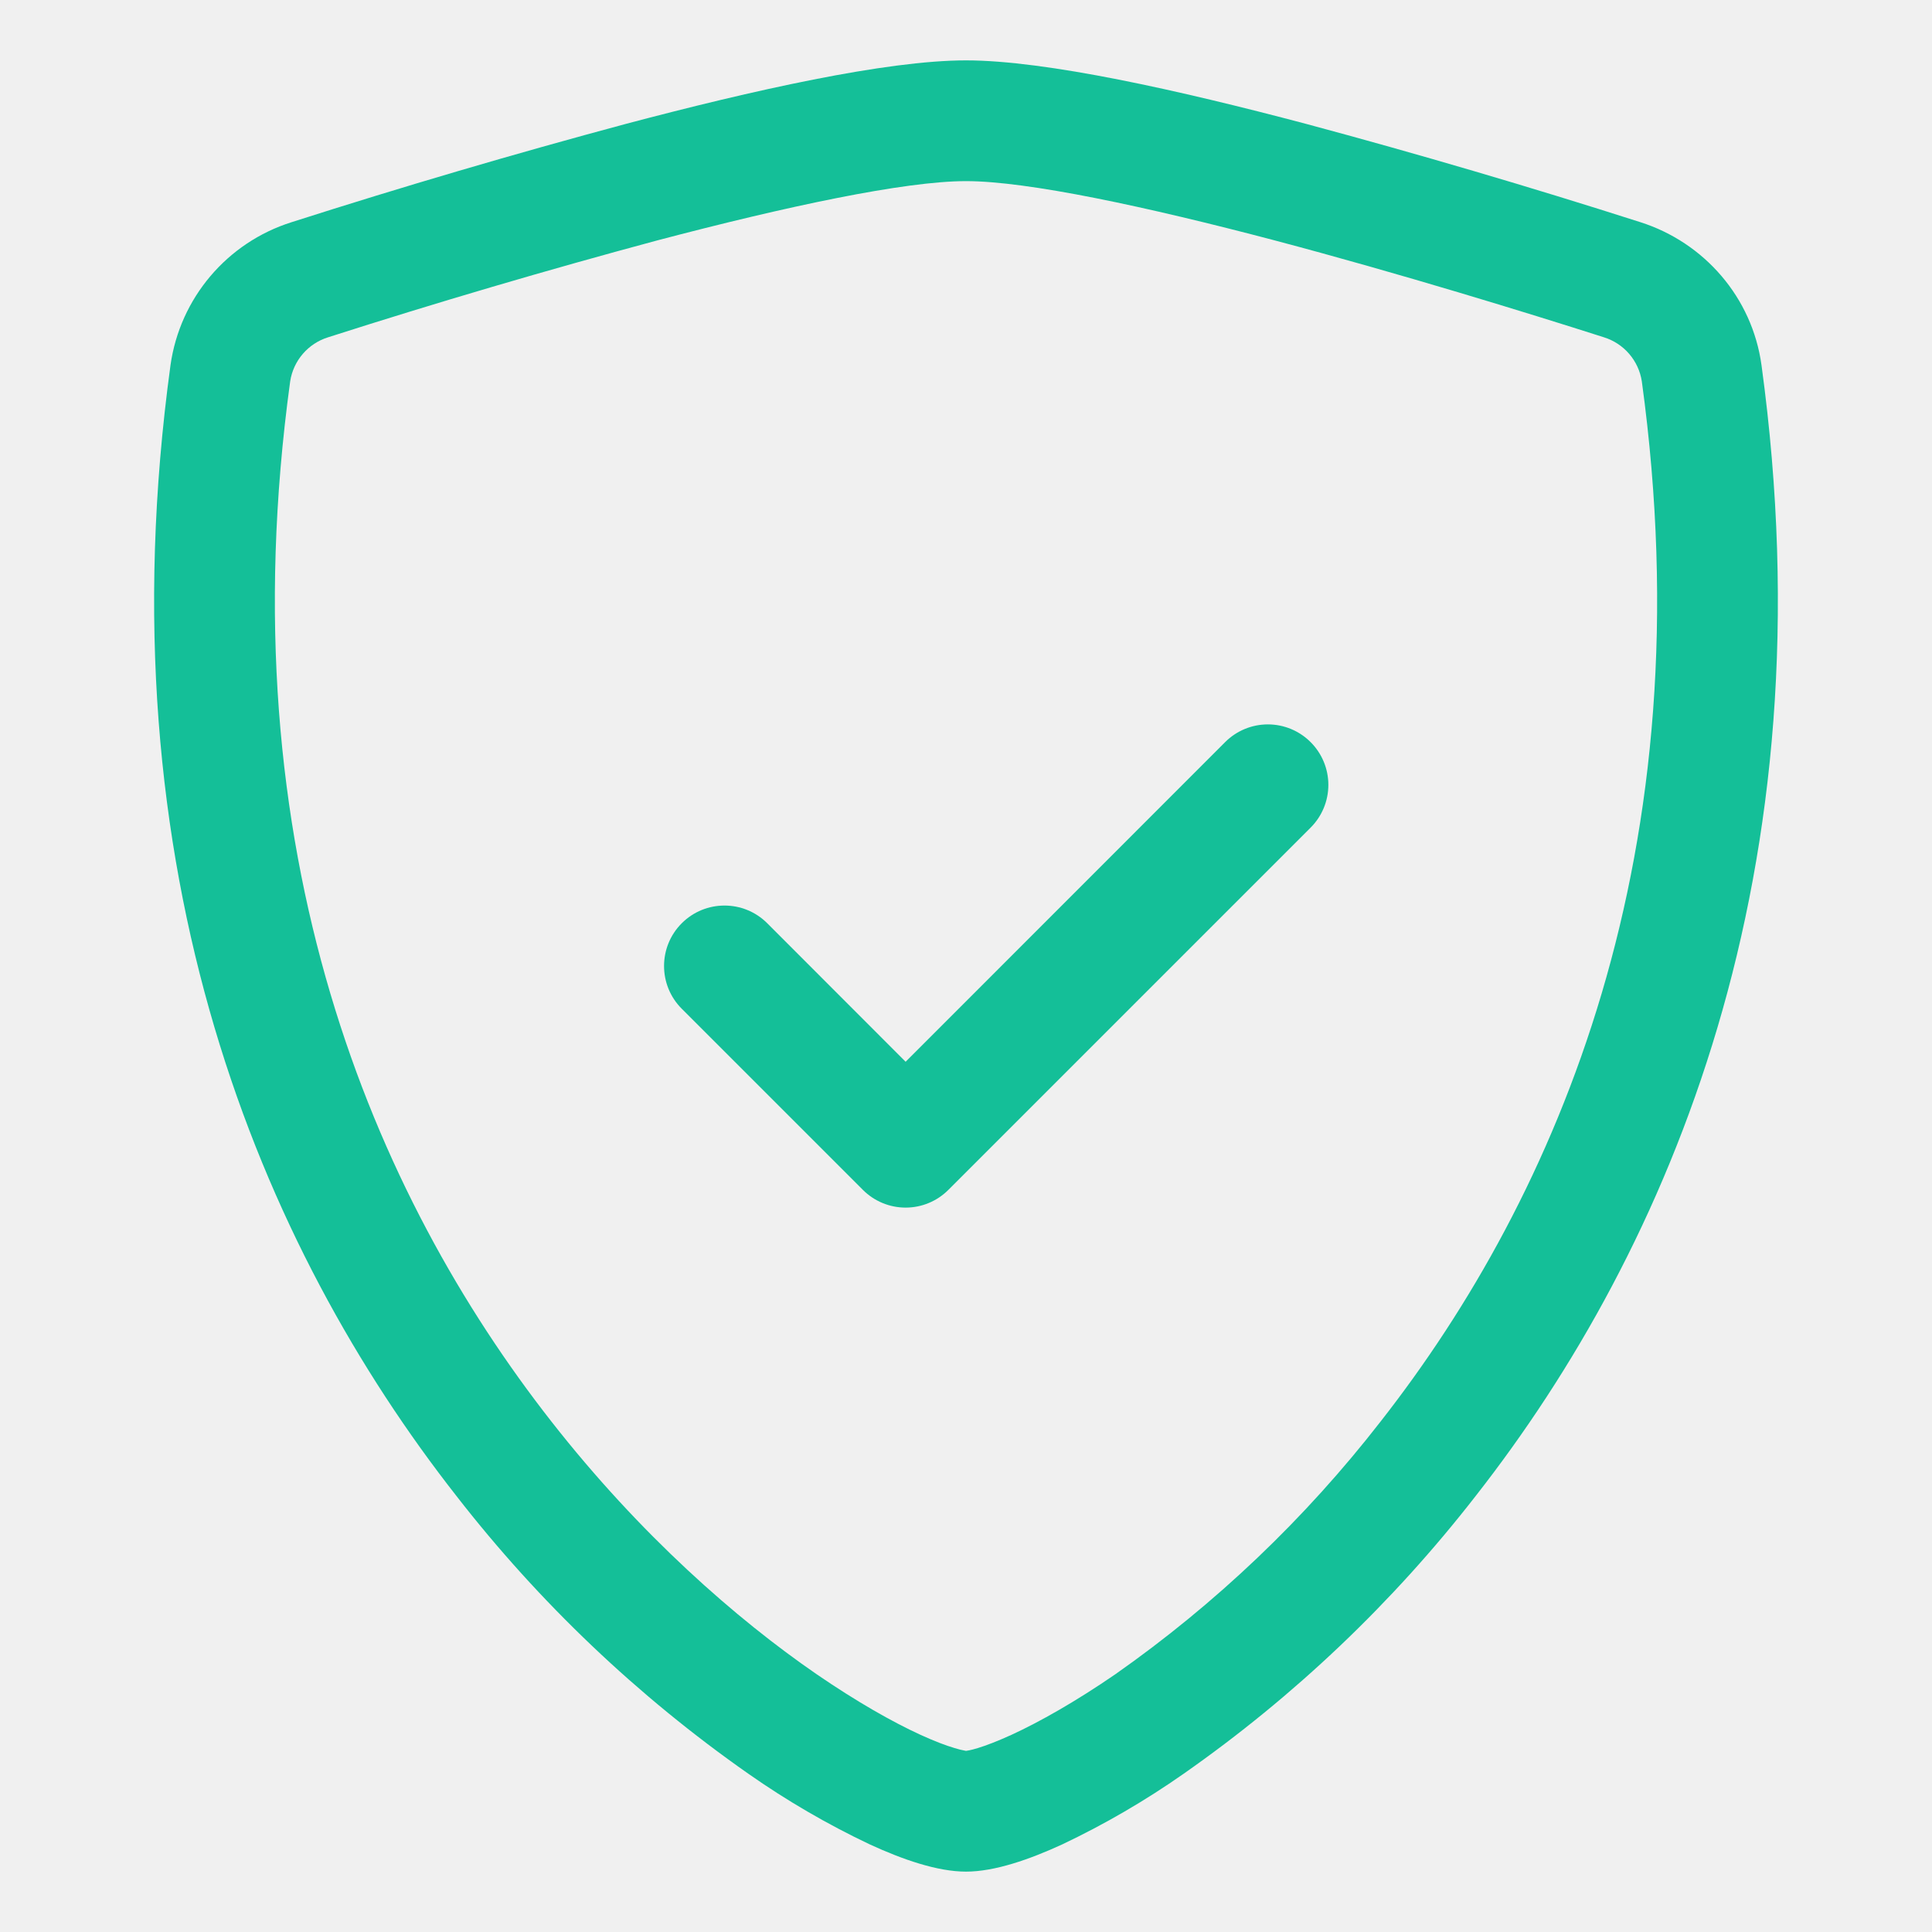
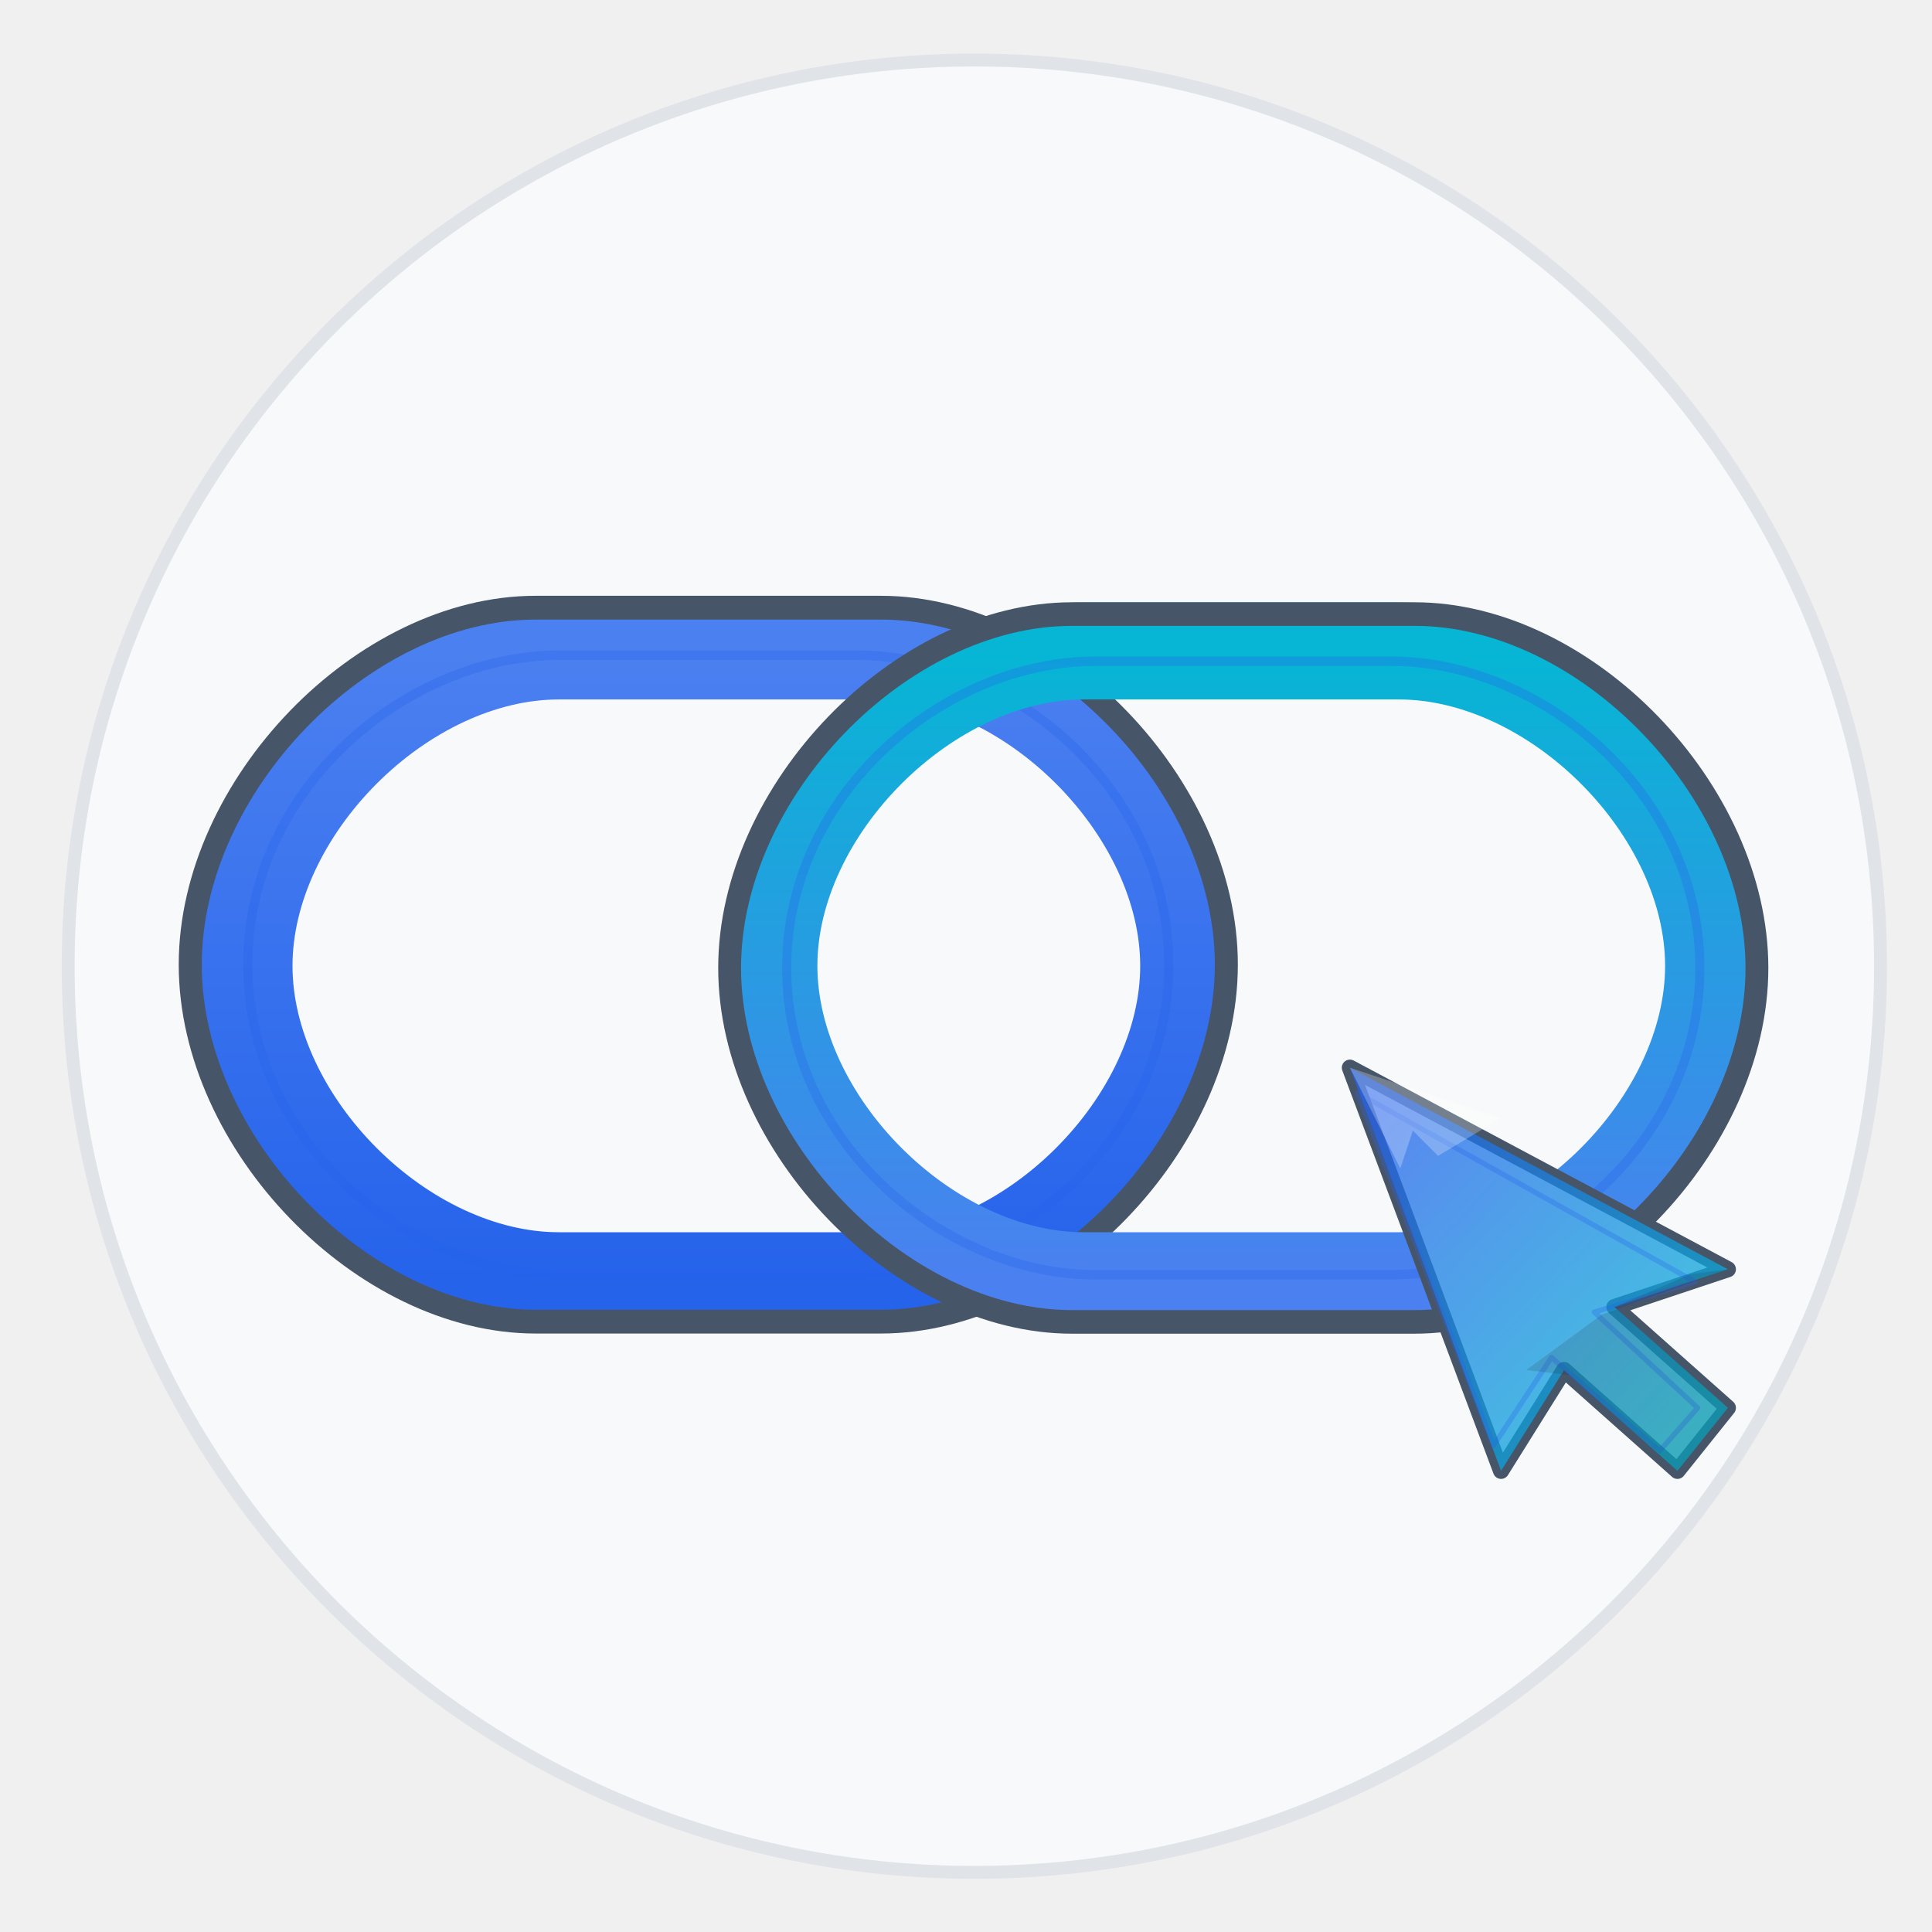
- <svg xmlns="http://www.w3.org/2000/svg" width="1em" height="1em" viewBox="0 0 16 16" class="bi bi-shield-check" fill="#14bf98">
-   <path fill-rule="evenodd" d="M5.443 1.991a60.17 60.17 0 0 0-2.725.802.454.454 0 0 0-.315.366C1.87 7.056 3.1 9.9 4.567 11.773c.736.94 1.533 1.636 2.197 2.093.333.228.626.394.857.5.116.053.21.089.282.11A.73.73 0 0 0 8 14.5c.007-.001.038-.005.097-.023.072-.022.166-.058.282-.111.23-.106.525-.272.857-.5a10.197 10.197 0 0 0 2.197-2.093C12.9 9.9 14.13 7.056 13.597 3.159a.454.454 0 0 0-.315-.366c-.626-.2-1.682-.526-2.725-.802C9.491 1.71 8.51 1.5 8 1.5c-.51 0-1.49.21-2.557.491zm-.256-.966C6.23.749 7.337.5 8 .5c.662 0 1.77.249 2.813.525a61.09 61.09 0 0 1 2.772.815c.528.168.926.623 1.003 1.184.573 4.197-.756 7.307-2.367 9.365a11.191 11.191 0 0 1-2.418 2.3 6.942 6.942 0 0 1-1.007.586c-.27.124-.558.225-.796.225s-.526-.101-.796-.225a6.908 6.908 0 0 1-1.007-.586 11.192 11.192 0 0 1-2.417-2.3C2.167 10.331.839 7.221 1.412 3.024A1.454 1.454 0 0 1 2.415 1.84a61.11 61.11 0 0 1 2.772-.815z" />
-   <path fill-rule="evenodd" d="M10.854 6.146a.5.5 0 0 1 0 .708l-3 3a.5.5 0 0 1-.708 0l-1.5-1.5a.5.5 0 1 1 .708-.708L7.5 8.793l2.646-2.647a.5.5 0 0 1 .708 0z" />
+ <svg xmlns="http://www.w3.org/2000/svg" id="svg2" viewBox="0 0 300 300">
+   <defs>
+     <linearGradient id="cursor-gradient" x1="0%" y1="0%" x2="100%" y2="100%">
+       <stop offset="0.1" stop-color="#2563eb" stop-opacity="0.9" />
+       <stop offset="0.9" stop-color="#06b6d4" stop-opacity="0.9" />
+     </linearGradient>
+     <linearGradient gradientUnits="userSpaceOnUse" x1="230" y1="100" x2="230" y2="220" id="gradient-1" gradientTransform="matrix(0.81505, 0, 0, 0.81505, 5.278528, 19.56903)">
+       <stop offset="0" style="stop-color: rgb(2.353% 71.373% 83.137%)" />
+       <stop offset="1" style="stop-color: rgb(75, 128, 240);" />
+     </linearGradient>
+     <linearGradient gradientUnits="userSpaceOnUse" x1="130" y1="100" x2="130" y2="220" id="gradient-0" gradientTransform="matrix(0.81505, 0, 0, 0.81505, 5.278528, 19.56903)">
+       <stop offset="0" style="stop-color: rgb(75, 128, 240);" />
+       <stop offset="1" style="stop-color: rgb(37, 99, 235);" />
+     </linearGradient>
+   </defs>
+   <circle cx="151.297" cy="150.029" r="140.709" fill="#f8f9fa" stroke="#e0e4e8" stroke-width="2" style="stroke-width: 2.01;" />
+   <path d="M 86.783 101.073 L 135.685 101.073 C 160.137 101.073 184.588 125.525 184.588 149.977 C 184.588 174.428 160.137 198.879 135.685 198.879 L 86.783 198.879 C 62.331 198.879 37.882 174.428 37.882 149.977 C 37.882 125.525 62.331 101.073 86.783 101.073 Z" stroke-width="30" stroke-linecap="round" fill="none" style="stroke: url(&quot;#gradient-0&quot;); stroke-width: 15.076;" />
+   <g transform="matrix(1.787603, 0, 0, 1.847683, -471.4191, -257.1418)" style="">
+     <path d="M 310.241 190.24 L 340.241 190.24 C 355.241 190.24 370.241 205.24 370.241 220.24 C 370.241 235.24 355.241 250.24 340.241 250.24 L 310.241 250.24 C 295.241 250.24 280.241 235.24 280.241 220.24 C 280.241 205.24 295.241 190.24 310.241 190.24 Z" stroke="#475569" stroke-width="2" stroke-linejoin="round" style="stroke-width: 2; fill: rgba(255, 255, 255, 0);" />
+     <path d="M 312.241 194.24 L 338.241 194.24 C 351.241 194.24 365.241 205.24 365.241 220.24 C 365.241 235.24 351.241 246.24 338.241 246.24 L 312.241 246.24 C 299.241 246.24 285.241 235.24 285.241 220.24 C 285.241 205.24 299.241 194.24 312.241 194.24 Z" stroke="#2563eb" stroke-width="0.8" stroke-opacity="0.3" stroke-linejoin="round" style="stroke-width: 0.8; fill: rgba(255, 255, 255, 0);" />
+   </g>
+   <path d="M 168.289 101.073 L 217.19 101.073 C 241.642 101.073 266.093 125.525 266.093 149.977 C 266.093 174.428 241.642 198.879 217.19 198.879 L 168.289 198.879 C 143.838 198.879 119.386 174.428 119.386 149.977 C 119.386 125.525 143.838 101.073 168.289 101.073 Z" stroke-width="30" stroke-linecap="round" fill="none" style="stroke: url(&quot;#gradient-1&quot;); stroke-width: 15.076;" />
+   <g transform="matrix(1.772436, 0, 0, 1.83187, -383.414, -253.1436)" style="">
+     <path d="M 310.241 190.24 L 340.241 190.24 C 355.241 190.24 370.241 205.24 370.241 220.24 C 370.241 235.24 355.241 250.24 340.241 250.24 L 310.241 250.24 C 295.241 250.24 280.241 235.24 280.241 220.24 C 280.241 205.24 295.241 190.24 310.241 190.24 Z" stroke="#475569" stroke-width="2" stroke-linejoin="round" style="stroke-width: 2; fill: rgba(255, 255, 255, 0);" />
+     <path d="M 312.241 194.24 L 338.241 194.24 C 351.241 194.24 365.241 205.24 365.241 220.24 C 365.241 235.24 351.241 246.24 338.241 246.24 L 312.241 246.24 C 299.241 246.24 285.241 235.24 285.241 220.24 C 285.241 205.24 299.241 194.24 312.241 194.24 Z" stroke="#2563eb" stroke-width="0.8" stroke-opacity="0.3" stroke-linejoin="round" style="stroke-width: 0.8; fill: rgba(255, 255, 255, 0);" />
+   </g>
+   <g transform="matrix(1.005063, 0, 0, 1.005063, 23.82713, 19.65437)">
+     <path d="M 184.848 145.401 L 208.204 207.683 L 217.936 192.113 L 235.453 207.683 L 243.239 197.951 L 225.721 182.381 L 243.239 176.542 L 184.848 145.401 Z" fill="white" stroke="#475569" stroke-width="2.5" stroke-linejoin="round" style="stroke-width: 2.5;" />
+     <path d="M 184.848 145.401 L 208.204 207.683 L 217.936 192.113 L 235.453 207.683 L 243.239 197.951 L 225.721 182.381 L 243.239 176.542 L 184.848 145.401 Z" fill="url(#cursor-gradient)" fill-opacity="0.85" stroke="none" style="stroke-width: 1;" />
+     <path d="M 186.016 149.293 L 207.037 203.79 L 215.989 190.166 L 232.728 204.57 L 238.567 197.951 L 222.608 183.159 L 238.179 178.489 L 186.016 149.293 Z" fill="none" stroke="#2563eb" stroke-width="0.8" stroke-opacity="0.3" stroke-linejoin="round" style="stroke-width: 0.8;" />
+     <path d="M 184.848 145.401 L 192.633 160.972 L 194.58 155.133 L 198.474 159.025 L 208.204 153.186 L 184.848 145.401 Z" fill="white" fill-opacity="0.25" stroke="none" style="stroke-width: 1;" />
+     <path d="M 212.098 192.113 L 218.714 192.891 L 235.453 207.683 L 243.239 197.951 L 225.721 182.381 L 237.4 177.321 L 243.239 176.542 L 223.774 183.549 L 212.098 192.113 Z" fill="#252525" fill-opacity="0.15" stroke="none" style="stroke-width: 1;" />
+   </g>
</svg>
